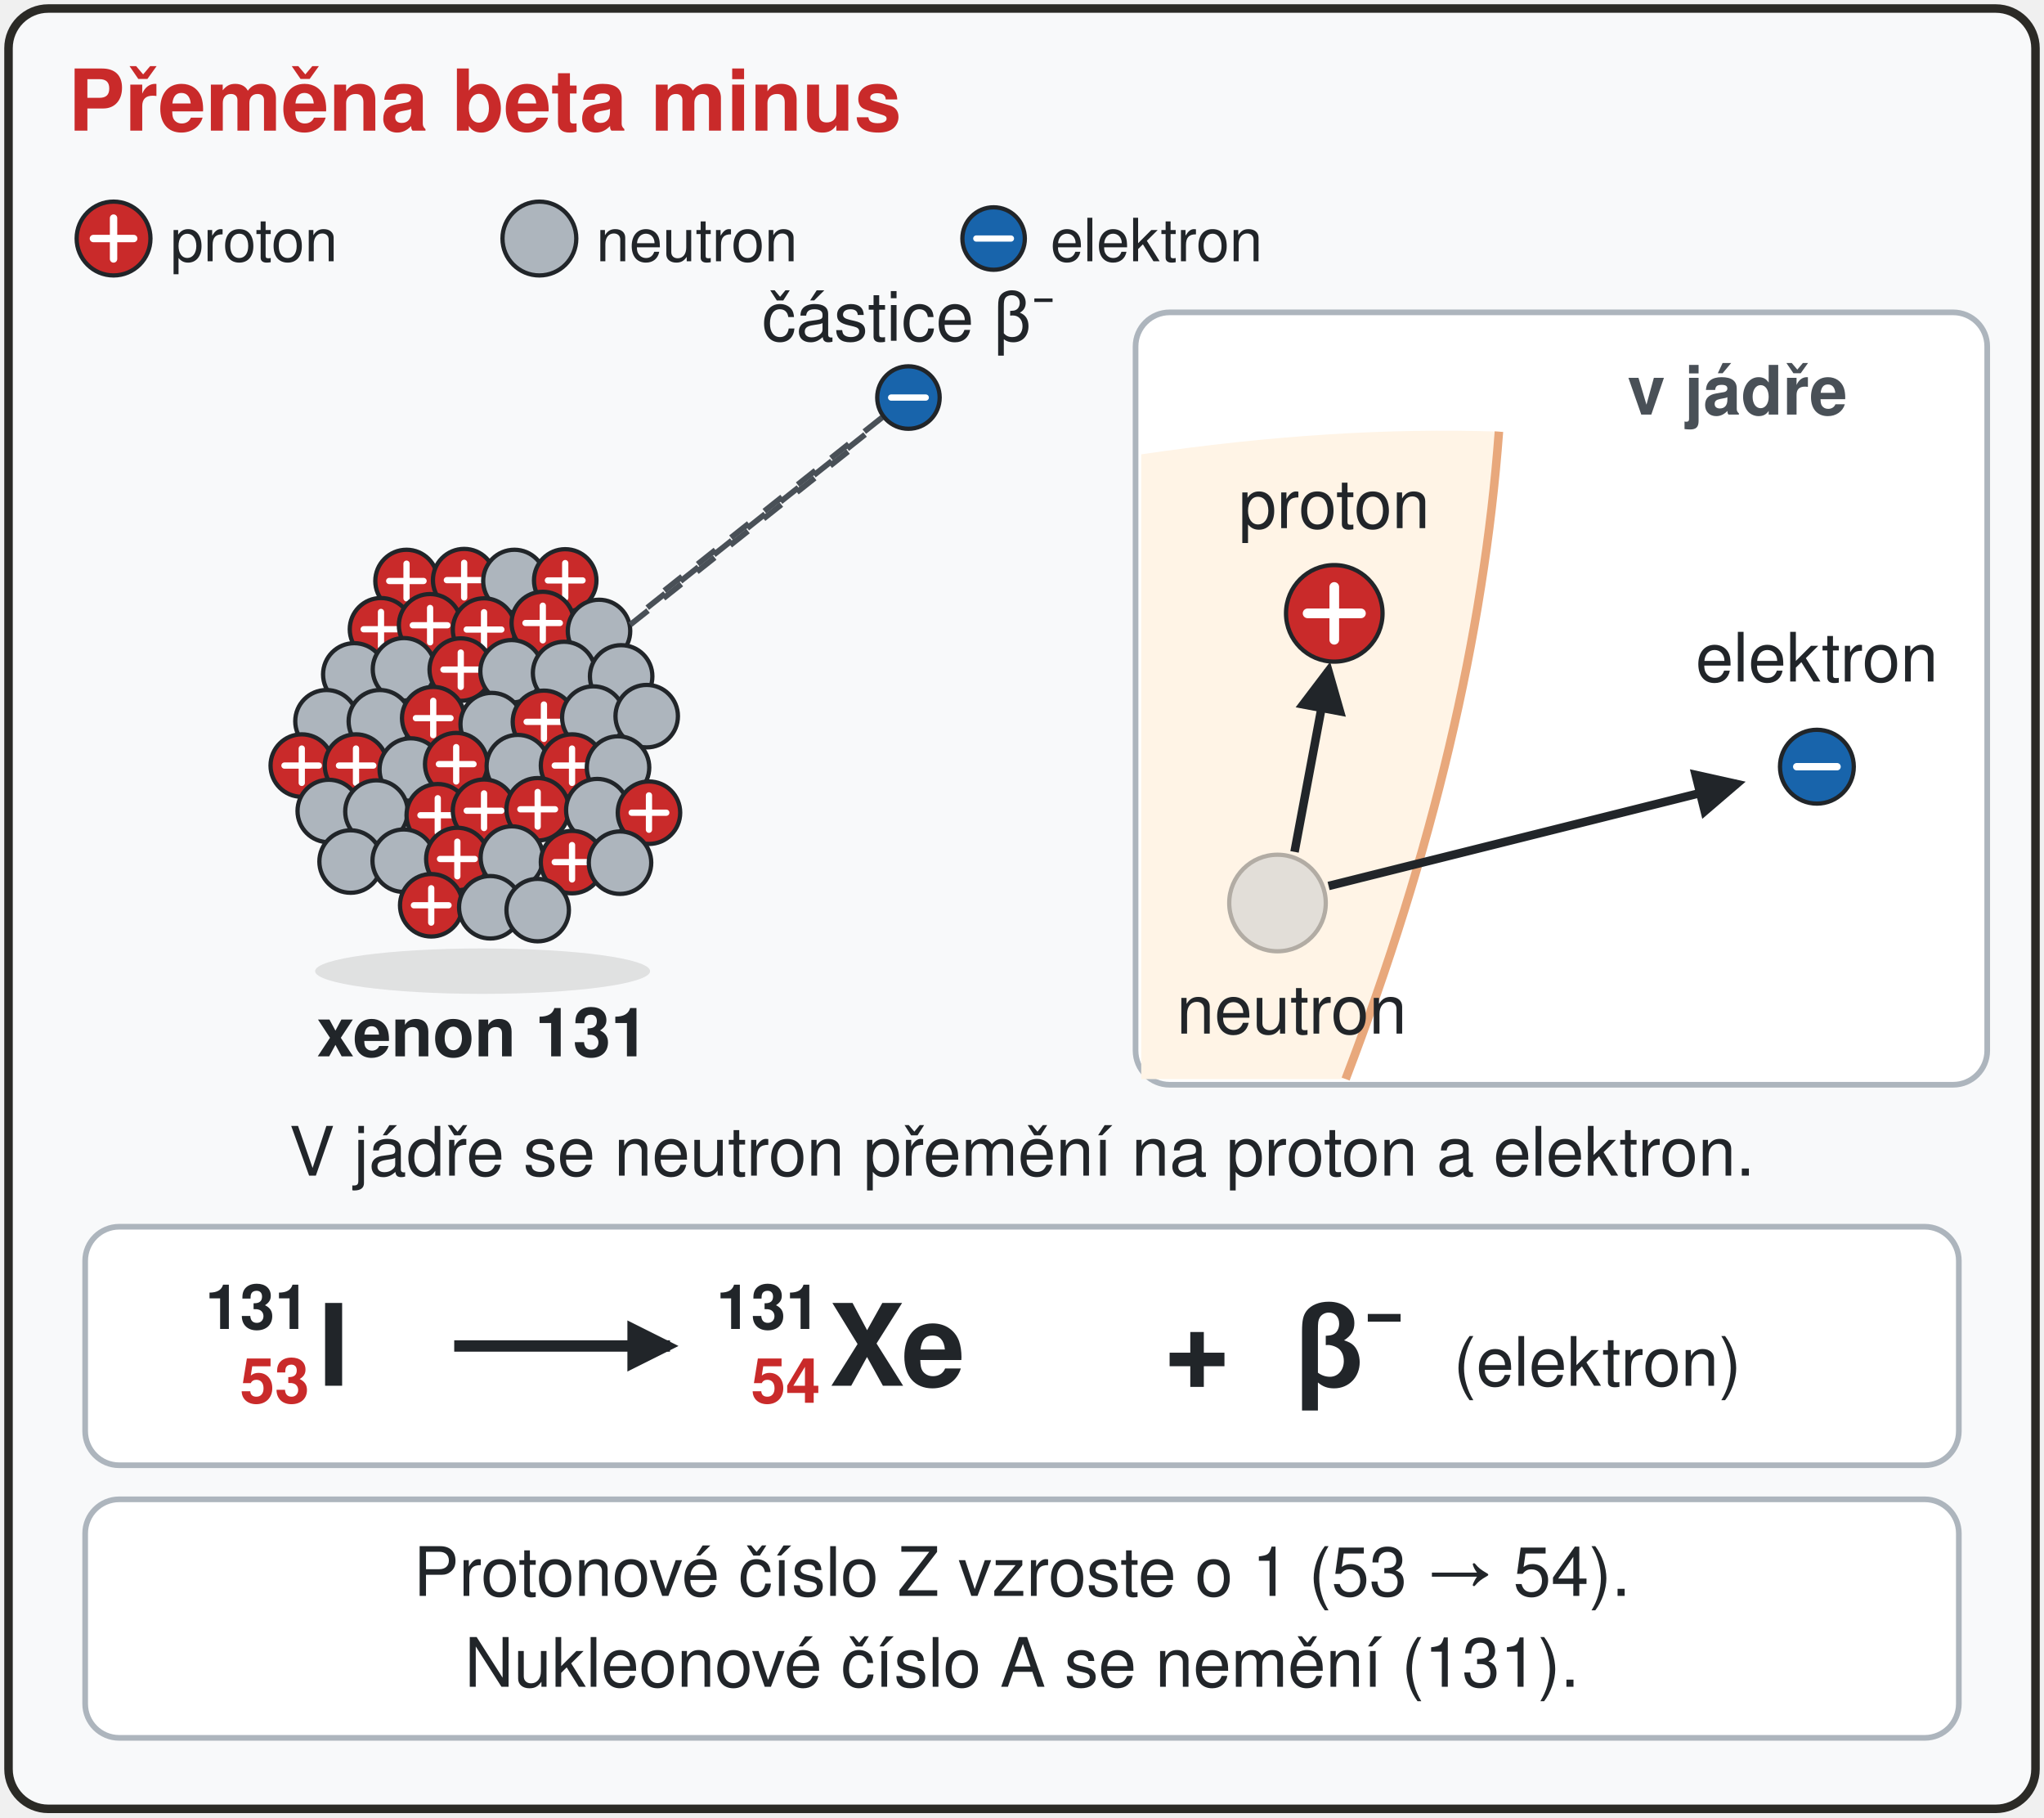
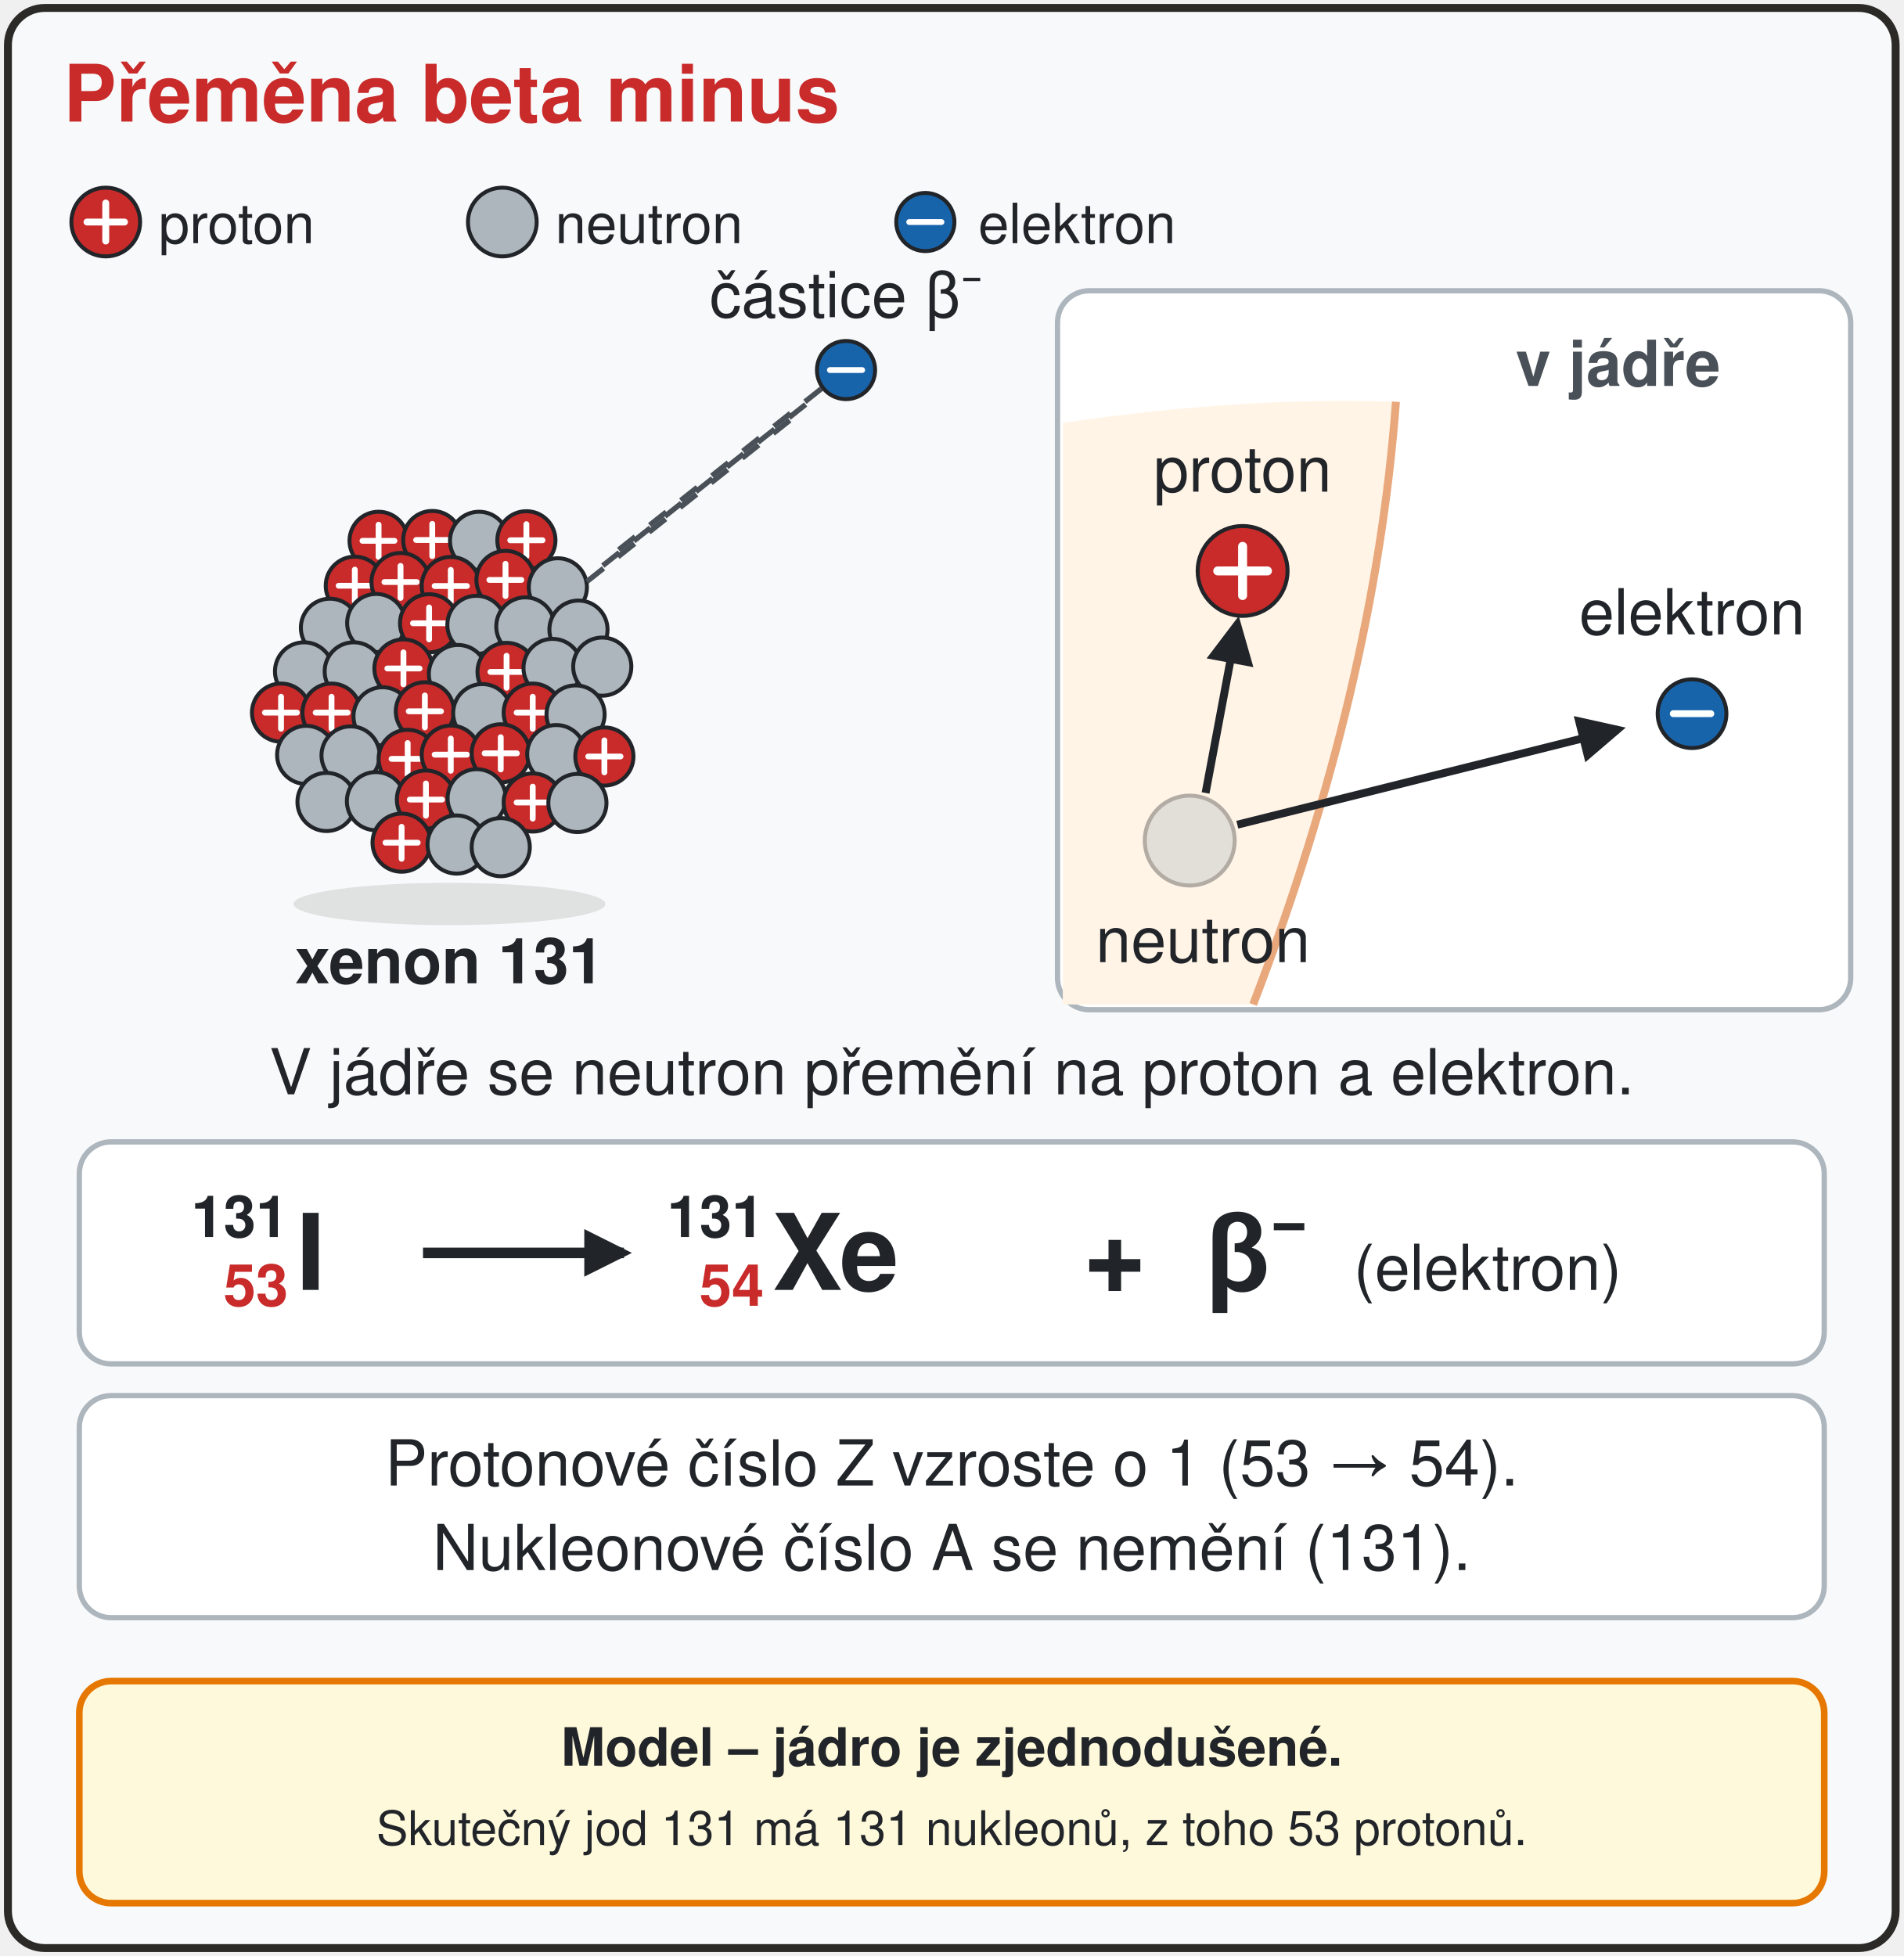
- <svg xmlns="http://www.w3.org/2000/svg" viewBox="0 0 720 640" font-family="'Segoe UI', Helvetica, Arial, sans-serif" role="img" aria-label="Přeměna beta minus: v jádře jodu 131 se neutron přemění na proton a elektron. Proton zůstane v jádře, elektron vyletí jako částice beta. Z jodu 131 vznikne xenon 131. Protonové číslo vzroste o 1 (z 53 na 54), nukleonové číslo 131 se nemění. Animace: neutron se změní na proton a elektron, elektron vyletí z jádra.">
-   <style>.el{animation:el 6s ease-out infinite}@keyframes el{0%,30%{transform:translate(-100px,70px);opacity:0}34%{opacity:1}65%,100%{transform:translate(0,0);opacity:1}}.ei{animation:ei 6s ease-out infinite}@keyframes ei{0%,30%{transform:translate(-190px,50px);opacity:0}34%{opacity:1}65%,100%{transform:translate(0,0);opacity:1}}.pp{animation:pp 6s linear infinite}@keyframes pp{0%,30%{opacity:0}40%,100%{opacity:1}}.nn{animation:nn 6s linear infinite}@keyframes nn{0%,30%{opacity:1}40%,100%{opacity:0.35}}.tr{animation:tr 6s linear infinite}@keyframes tr{0%,34%{opacity:0}65%,92%{opacity:1}100%{opacity:0}}.ra{animation:ra 6s linear infinite}@keyframes ra{0%,40%{opacity:1}50%,100%{opacity:0}}.rn{animation:rn 6s linear infinite}@keyframes rn{0%,40%{opacity:0}50%,100%{opacity:1}}@media (prefers-reduced-motion: reduce){*{animation:none!important}}</style>
+ <svg xmlns="http://www.w3.org/2000/svg" viewBox="0 0 720 740" font-family="'Segoe UI', Helvetica, Arial, sans-serif" role="img" aria-label="Přeměna beta minus: v jádře jodu 131 se neutron přemění na proton a elektron. Proton zůstane v jádře, elektron vyletí jako částice beta. Z jodu 131 vznikne xenon 131. Protonové číslo vzroste o 1 (z 53 na 54), nukleonové číslo 131 se nemění. Animace: neutron se změní na proton a elektron, elektron vyletí z jádra.">
+   <style>.el{animation:el 6s ease-out infinite}@keyframes el{0%,30%{transform:translate(-100px,70px);opacity:0}34%{opacity:1}65%,100%{transform:translate(0,0);opacity:1}}.ei{animation:ei 6s ease-out infinite}@keyframes ei{0%,30%{transform:translate(-190px,50px);opacity:0}34%{opacity:1}65%,100%{transform:translate(0,0);opacity:1}}.pp{animation:pp 6s linear infinite}@keyframes pp{0%,30%{opacity:0}40%,100%{opacity:1}}.nn{animation:nn 6s linear infinite}@keyframes nn{0%,30%{opacity:1}40%,100%{opacity:0.35}}.tr{animation:tr 6s linear infinite}@keyframes tr{0%,34%{opacity:0}65%,92%{opacity:1}100%{opacity:0}}.ra{animation:ra 6s linear infinite}@keyframes ra{0%,40%{opacity:1}41%,100%{opacity:0}}.rn{animation:rn 6s linear infinite}@keyframes rn{0%,40%{opacity:0}41%,100%{opacity:1}}@media (prefers-reduced-motion: reduce){*{animation:none!important}}</style>
  <defs>
    <radialGradient id="gO" cx="0.35" cy="0.32" r="0.75">
      <stop offset="0" stop-color="#fff3bf" />
      <stop offset="0.5" stop-color="#fab005" />
      <stop offset="1" stop-color="#d9480f" />
    </radialGradient>
    <radialGradient id="zar" cx="0.5" cy="0.5" r="0.5">
      <stop offset="0" stop-color="#ffe066" stop-opacity="0.9" />
      <stop offset="1" stop-color="#ffe066" stop-opacity="0" />
    </radialGradient>
    <linearGradient id="kov" x1="0" y1="0" x2="1" y2="0">
      <stop offset="0" stop-color="#868e96" />
      <stop offset="0.45" stop-color="#f1f3f5" />
      <stop offset="1" stop-color="#adb5bd" />
    </linearGradient>
    <linearGradient id="kuze" x1="0" y1="0" x2="1" y2="0">
      <stop offset="0" stop-color="#f4b48a" />
      <stop offset="0.5" stop-color="#ffd8b8" />
      <stop offset="1" stop-color="#e8996b" />
    </linearGradient>
    <linearGradient id="kamen" x1="0" y1="0" x2="1" y2="1">
      <stop offset="0" stop-color="#8a7866" />
      <stop offset="1" stop-color="#3b3128" />
    </linearGradient>
    <linearGradient id="oblek" x1="0" y1="0" x2="1" y2="0">
      <stop offset="0" stop-color="#e67700" />
      <stop offset="0.4" stop-color="#fcc419" />
      <stop offset="1" stop-color="#d9480f" />
    </linearGradient>
    <linearGradient id="drevo" x1="0" y1="0" x2="0" y2="1">
      <stop offset="0" stop-color="#c8925f" />
      <stop offset="1" stop-color="#8b5a2b" />
    </linearGradient>
    <filter id="rozm" x="-30%" y="-30%" width="160%" height="160%">
      <feGaussianBlur stdDeviation="6" />
    </filter>
    <marker id="s-tm" markerUnits="userSpaceOnUse" markerWidth="18" markerHeight="18" refX="15" refY="9" orient="auto">
      <path d="M0,0 L18,9 L0,18 z" fill="#212529" />
    </marker>
    <marker id="s-fi" markerUnits="userSpaceOnUse" markerWidth="18" markerHeight="18" refX="15" refY="9" orient="auto">
      <path d="M0,0 L18,9 L0,18 z" fill="#862e9c" />
    </marker>
    <marker id="s-se" markerUnits="userSpaceOnUse" markerWidth="16" markerHeight="16" refX="13" refY="8" orient="auto-start-reverse">
      <path d="M0,0 L16,8 L0,16 z" fill="#495057" />
    </marker>
  </defs>
-   <rect x="3" y="3" width="714" height="634" rx="14" fill="#f8f9fa" stroke="#2b2a26" stroke-width="3" />
+   <rect x="3" y="3" width="714" height="734" rx="14" fill="#f8f9fa" stroke="#2b2a26" stroke-width="3" />
  <text x="24" y="46" font-size="30" font-weight="bold" fill="#c92a2a" text-anchor="start">Přeměna beta minus</text>
  <circle cx="40" cy="84" r="13" fill="#c92a2a" stroke="#212529" stroke-width="1.5" />
  <path d="M32.9 84H47.1M40 76.8V91.2" stroke="#fff" stroke-width="2.6" stroke-linecap="round" />
  <text x="60" y="92" font-size="21" fill="#212529" text-anchor="start">proton</text>
  <circle cx="190" cy="84" r="13" fill="#adb5bd" stroke="#212529" stroke-width="1.5" />
  <text x="210" y="92" font-size="21" fill="#212529" text-anchor="start">neutron</text>
  <circle cx="350" cy="84" r="11" fill="#1864ab" stroke="#212529" stroke-width="1.5" />
  <path d="M343.9 84H356.1" stroke="#fff" stroke-width="2.2" stroke-linecap="round" />
  <text x="370" y="92" font-size="21" fill="#212529" text-anchor="start">elektron</text>
  <ellipse cx="170" cy="342" rx="59" ry="8" fill="#000" opacity="0.10" />
  <circle cx="143.2" cy="204.6" r="11" fill="#c92a2a" stroke="#212529" stroke-width="1.5" />
  <path d="M137.1 204.6H149.2M143.2 198.5V210.7" stroke="#fff" stroke-width="2.2" stroke-linecap="round" />
  <circle cx="163.5" cy="204.3" r="11" fill="#c92a2a" stroke="#212529" stroke-width="1.5" />
  <path d="M157.4 204.3H169.6M163.5 198.2V210.4" stroke="#fff" stroke-width="2.2" stroke-linecap="round" />
  <circle cx="181.2" cy="204.6" r="11" fill="#adb5bd" stroke="#212529" stroke-width="1.5" />
  <circle cx="134.2" cy="221.6" r="11" fill="#c92a2a" stroke="#212529" stroke-width="1.5" />
  <path d="M128.1 221.6H140.2M134.2 215.5V227.7" stroke="#fff" stroke-width="2.2" stroke-linecap="round" />
  <circle cx="199.1" cy="204.4" r="11" fill="#c92a2a" stroke="#212529" stroke-width="1.5" />
  <path d="M193 204.4H205.2M199.1 198.3V210.5" stroke="#fff" stroke-width="2.2" stroke-linecap="round" />
  <circle cx="151.5" cy="220.2" r="11" fill="#c92a2a" stroke="#212529" stroke-width="1.5" />
  <path d="M145.4 220.2H157.6M151.5 214.1V226.2" stroke="#fff" stroke-width="2.2" stroke-linecap="round" />
  <circle cx="170.5" cy="221.7" r="11" fill="#c92a2a" stroke="#212529" stroke-width="1.5" />
  <path d="M164.4 221.7H176.6M170.5 215.6V227.8" stroke="#fff" stroke-width="2.2" stroke-linecap="round" />
  <circle cx="124.8" cy="237.5" r="11" fill="#adb5bd" stroke="#212529" stroke-width="1.5" />
  <circle cx="191.2" cy="219.4" r="11" fill="#c92a2a" stroke="#212529" stroke-width="1.5" />
  <path d="M185.1 219.4H197.2M191.2 213.3V225.5" stroke="#fff" stroke-width="2.2" stroke-linecap="round" />
  <circle cx="142.3" cy="235.7" r="11" fill="#adb5bd" stroke="#212529" stroke-width="1.5" />
  <circle cx="162.3" cy="235.8" r="11" fill="#c92a2a" stroke="#212529" stroke-width="1.5" />
  <path d="M156.2 235.8H168.4M162.3 229.8V241.9" stroke="#fff" stroke-width="2.2" stroke-linecap="round" />
  <circle cx="211" cy="222.2" r="11" fill="#adb5bd" stroke="#212529" stroke-width="1.5" />
  <circle cx="115" cy="254" r="11" fill="#adb5bd" stroke="#212529" stroke-width="1.5" />
  <circle cx="180.2" cy="236.4" r="11" fill="#adb5bd" stroke="#212529" stroke-width="1.5" />
  <circle cx="133.8" cy="254" r="11" fill="#adb5bd" stroke="#212529" stroke-width="1.5" />
  <circle cx="198.7" cy="237" r="11" fill="#adb5bd" stroke="#212529" stroke-width="1.5" />
  <circle cx="152.6" cy="252.9" r="11" fill="#c92a2a" stroke="#212529" stroke-width="1.5" />
  <path d="M146.5 252.9H158.7M152.6 246.8V258.9" stroke="#fff" stroke-width="2.2" stroke-linecap="round" />
  <circle cx="106.3" cy="269.6" r="11" fill="#c92a2a" stroke="#212529" stroke-width="1.5" />
  <path d="M100.2 269.6H112.3M106.3 263.6V275.7" stroke="#fff" stroke-width="2.2" stroke-linecap="round" />
  <circle cx="218.8" cy="238.2" r="11" fill="#adb5bd" stroke="#212529" stroke-width="1.5" />
  <circle cx="173.2" cy="255" r="11" fill="#adb5bd" stroke="#212529" stroke-width="1.5" />
  <circle cx="125.4" cy="269.6" r="11" fill="#c92a2a" stroke="#212529" stroke-width="1.5" />
  <path d="M119.4 269.6H131.5M125.4 263.6V275.7" stroke="#fff" stroke-width="2.2" stroke-linecap="round" />
  <circle cx="191.6" cy="254.2" r="11" fill="#c92a2a" stroke="#212529" stroke-width="1.5" />
  <path d="M185.5 254.2H197.7M191.6 248.1V260.2" stroke="#fff" stroke-width="2.2" stroke-linecap="round" />
  <circle cx="144.7" cy="271" r="11" fill="#adb5bd" stroke="#212529" stroke-width="1.5" />
  <circle cx="209" cy="252.7" r="11" fill="#adb5bd" stroke="#212529" stroke-width="1.5" />
  <circle cx="160.7" cy="269.1" r="11" fill="#c92a2a" stroke="#212529" stroke-width="1.5" />
  <path d="M154.6 269.1H166.8M160.7 263.1V275.2" stroke="#fff" stroke-width="2.2" stroke-linecap="round" />
  <circle cx="115.8" cy="285.6" r="11" fill="#adb5bd" stroke="#212529" stroke-width="1.5" />
  <circle cx="227.8" cy="252.2" r="11" fill="#adb5bd" stroke="#212529" stroke-width="1.5" />
  <circle cx="182.4" cy="269.8" r="11" fill="#adb5bd" stroke="#212529" stroke-width="1.5" />
  <circle cx="132.6" cy="285.8" r="11" fill="#adb5bd" stroke="#212529" stroke-width="1.5" />
  <circle cx="201.5" cy="269.6" r="11" fill="#c92a2a" stroke="#212529" stroke-width="1.5" />
  <path d="M195.4 269.6H207.6M201.5 263.6V275.7" stroke="#fff" stroke-width="2.2" stroke-linecap="round" />
  <circle cx="154.2" cy="287.1" r="11" fill="#c92a2a" stroke="#212529" stroke-width="1.5" />
  <path d="M148.1 287.1H160.2M154.2 281.1V293.2" stroke="#fff" stroke-width="2.2" stroke-linecap="round" />
  <circle cx="217.7" cy="270.3" r="11" fill="#adb5bd" stroke="#212529" stroke-width="1.5" />
  <circle cx="170.5" cy="285.5" r="11" fill="#c92a2a" stroke="#212529" stroke-width="1.5" />
  <path d="M164.4 285.5H176.6M170.5 279.4V291.6" stroke="#fff" stroke-width="2.2" stroke-linecap="round" />
  <circle cx="123.5" cy="303.4" r="11" fill="#adb5bd" stroke="#212529" stroke-width="1.5" />
  <circle cx="189.4" cy="285" r="11" fill="#c92a2a" stroke="#212529" stroke-width="1.5" />
  <path d="M183.3 285H195.5M189.4 278.9V291.1" stroke="#fff" stroke-width="2.2" stroke-linecap="round" />
  <circle cx="142.2" cy="303.1" r="11" fill="#adb5bd" stroke="#212529" stroke-width="1.5" />
  <circle cx="210.4" cy="285.3" r="11" fill="#adb5bd" stroke="#212529" stroke-width="1.5" />
  <circle cx="161.1" cy="302.5" r="11" fill="#c92a2a" stroke="#212529" stroke-width="1.5" />
  <path d="M155 302.5H167.2M161.1 296.4V308.6" stroke="#fff" stroke-width="2.2" stroke-linecap="round" />
  <circle cx="228.6" cy="286.2" r="11" fill="#c92a2a" stroke="#212529" stroke-width="1.5" />
  <path d="M222.5 286.2H234.7M228.6 280.1V292.2" stroke="#fff" stroke-width="2.2" stroke-linecap="round" />
  <circle cx="180.3" cy="302" r="11" fill="#adb5bd" stroke="#212529" stroke-width="1.5" />
  <circle cx="201.5" cy="303.6" r="11" fill="#c92a2a" stroke="#212529" stroke-width="1.5" />
  <path d="M195.4 303.6H207.6M201.5 297.6V309.7" stroke="#fff" stroke-width="2.2" stroke-linecap="round" />
  <circle cx="151.9" cy="318.8" r="11" fill="#c92a2a" stroke="#212529" stroke-width="1.5" />
  <path d="M145.8 318.8H158M151.9 312.8V324.9" stroke="#fff" stroke-width="2.2" stroke-linecap="round" />
  <circle cx="218.4" cy="303.8" r="11" fill="#adb5bd" stroke="#212529" stroke-width="1.5" />
  <circle cx="172.7" cy="319.5" r="11" fill="#adb5bd" stroke="#212529" stroke-width="1.5" />
  <circle cx="189.4" cy="320.5" r="11" fill="#adb5bd" stroke="#212529" stroke-width="1.5" />
  <g class="tr">
    <path d="M222 220L300 158" stroke="#495057" stroke-width="2" stroke-dasharray="8 7" />
    <path d="M228 214L306 152" stroke="#495057" stroke-width="2" stroke-dasharray="8 7" />
    <path d="M234 208L312 146" stroke="#495057" stroke-width="2" stroke-dasharray="8 7" />
  </g>
  <g class="el">
    <circle cx="320" cy="140" r="11" fill="#1864ab" stroke="#212529" stroke-width="1.5" />
    <path d="M313.9 140H326.1" stroke="#fff" stroke-width="2.2" stroke-linecap="round" />
  </g>
  <text x="320" y="120" font-size="24" fill="#212529" text-anchor="middle">částice β⁻</text>
  <text x="170" y="372" font-size="24" font-weight="bold" fill="#212529" text-anchor="middle" class="ra" opacity="0">jod 131</text>
  <text x="170" y="372" font-size="24" font-weight="bold" fill="#212529" text-anchor="middle" class="rn">xenon 131</text>
  <rect x="400" y="110" width="300" height="272" rx="12" fill="#ffffff" stroke="#adb5bd" stroke-width="2" />
  <path d="M402 160Q470 150 528 152Q520 260 474 380L402 380Z" fill="#fff4e6" />
  <path d="M528 152Q520 260 474 380" fill="none" stroke="#e8a87c" stroke-width="3" />
  <text x="612" y="146" font-size="24" font-weight="bold" fill="#495057" text-anchor="middle">v jádře</text>
  <g class="nn" opacity="0.35">
    <circle cx="450" cy="318" r="17" fill="#adb5bd" stroke="#212529" stroke-width="1.5" />
  </g>
  <text x="455" y="364" font-size="24" fill="#212529" text-anchor="middle">neutron</text>
  <g class="tr">
    <path d="M456 300L468 236" stroke="#212529" stroke-width="3" marker-end="url(#s-tm)" />
    <path d="M468 312L612 276" stroke="#212529" stroke-width="3" marker-end="url(#s-tm)" />
  </g>
  <g class="pp">
    <circle cx="470" cy="216" r="17" fill="#c92a2a" stroke="#212529" stroke-width="1.5" />
    <path d="M460.6 216H479.4M470 206.7V225.3" stroke="#fff" stroke-width="3.4" stroke-linecap="round" />
  </g>
  <text x="470" y="186" font-size="24" fill="#212529" text-anchor="middle">proton</text>
  <g class="ei">
    <circle cx="640" cy="270" r="13" fill="#1864ab" stroke="#212529" stroke-width="1.5" />
    <path d="M632.9 270H647.1" stroke="#fff" stroke-width="2.6" stroke-linecap="round" />
  </g>
  <text x="640" y="240" font-size="24" fill="#212529" text-anchor="middle">elektron</text>
  <text x="360" y="414" font-size="24" font-weight="normal" fill="#212529" text-anchor="middle">V jádře se neutron přemění na proton a elektron.</text>
  <rect x="30" y="432" width="660" height="84" rx="12" fill="#ffffff" stroke="#adb5bd" stroke-width="2" />
  <text x="109" y="468" font-size="22" font-weight="bold" fill="#212529" text-anchor="end">131</text>
  <text x="109" y="494" font-size="22" font-weight="bold" fill="#c92a2a" text-anchor="end">53</text>
  <text x="112" y="488" font-size="40" font-weight="bold" fill="#212529" text-anchor="start">I</text>
  <path d="M160 474H236" stroke="#212529" stroke-width="4" marker-end="url(#s-tm)" />
  <text x="289" y="468" font-size="22" font-weight="bold" fill="#212529" text-anchor="end">131</text>
  <text x="289" y="494" font-size="22" font-weight="bold" fill="#c92a2a" text-anchor="end">54</text>
  <text x="292" y="488" font-size="40" font-weight="bold" fill="#212529" text-anchor="start">Xe</text>
  <text x="410" y="488" font-size="40" font-weight="bold" fill="#212529" text-anchor="start">+</text>
  <text x="456" y="488" font-size="40" font-weight="bold" fill="#212529" text-anchor="start">β⁻</text>
  <text x="512" y="488" font-size="24" font-weight="normal" fill="#212529" text-anchor="start">(elektron)</text>
  <rect x="30" y="528" width="660" height="84" rx="12" fill="#ffffff" stroke="#adb5bd" stroke-width="2" />
  <text x="360" y="562" font-size="24" font-weight="normal" fill="#212529" text-anchor="middle">Protonové číslo Z vzroste o 1 (53 → 54).</text>
  <text x="360" y="594" font-size="24" font-weight="normal" fill="#212529" text-anchor="middle">Nukleonové číslo A se nemění (131).</text>
+   <rect x="30" y="636" width="660" height="84" rx="12" fill="#fff9db" stroke="#e67700" stroke-width="2.5" />
+   <text x="360" y="668" font-size="20" fill="#212529" text-anchor="middle" font-weight="bold">Model – jádro je zjednodušené.</text>
+   <text x="360" y="698" font-size="18" fill="#212529" text-anchor="middle">Skutečný jod 131 má 131 nukleonů, z toho 53 protonů.</text>
</svg>
